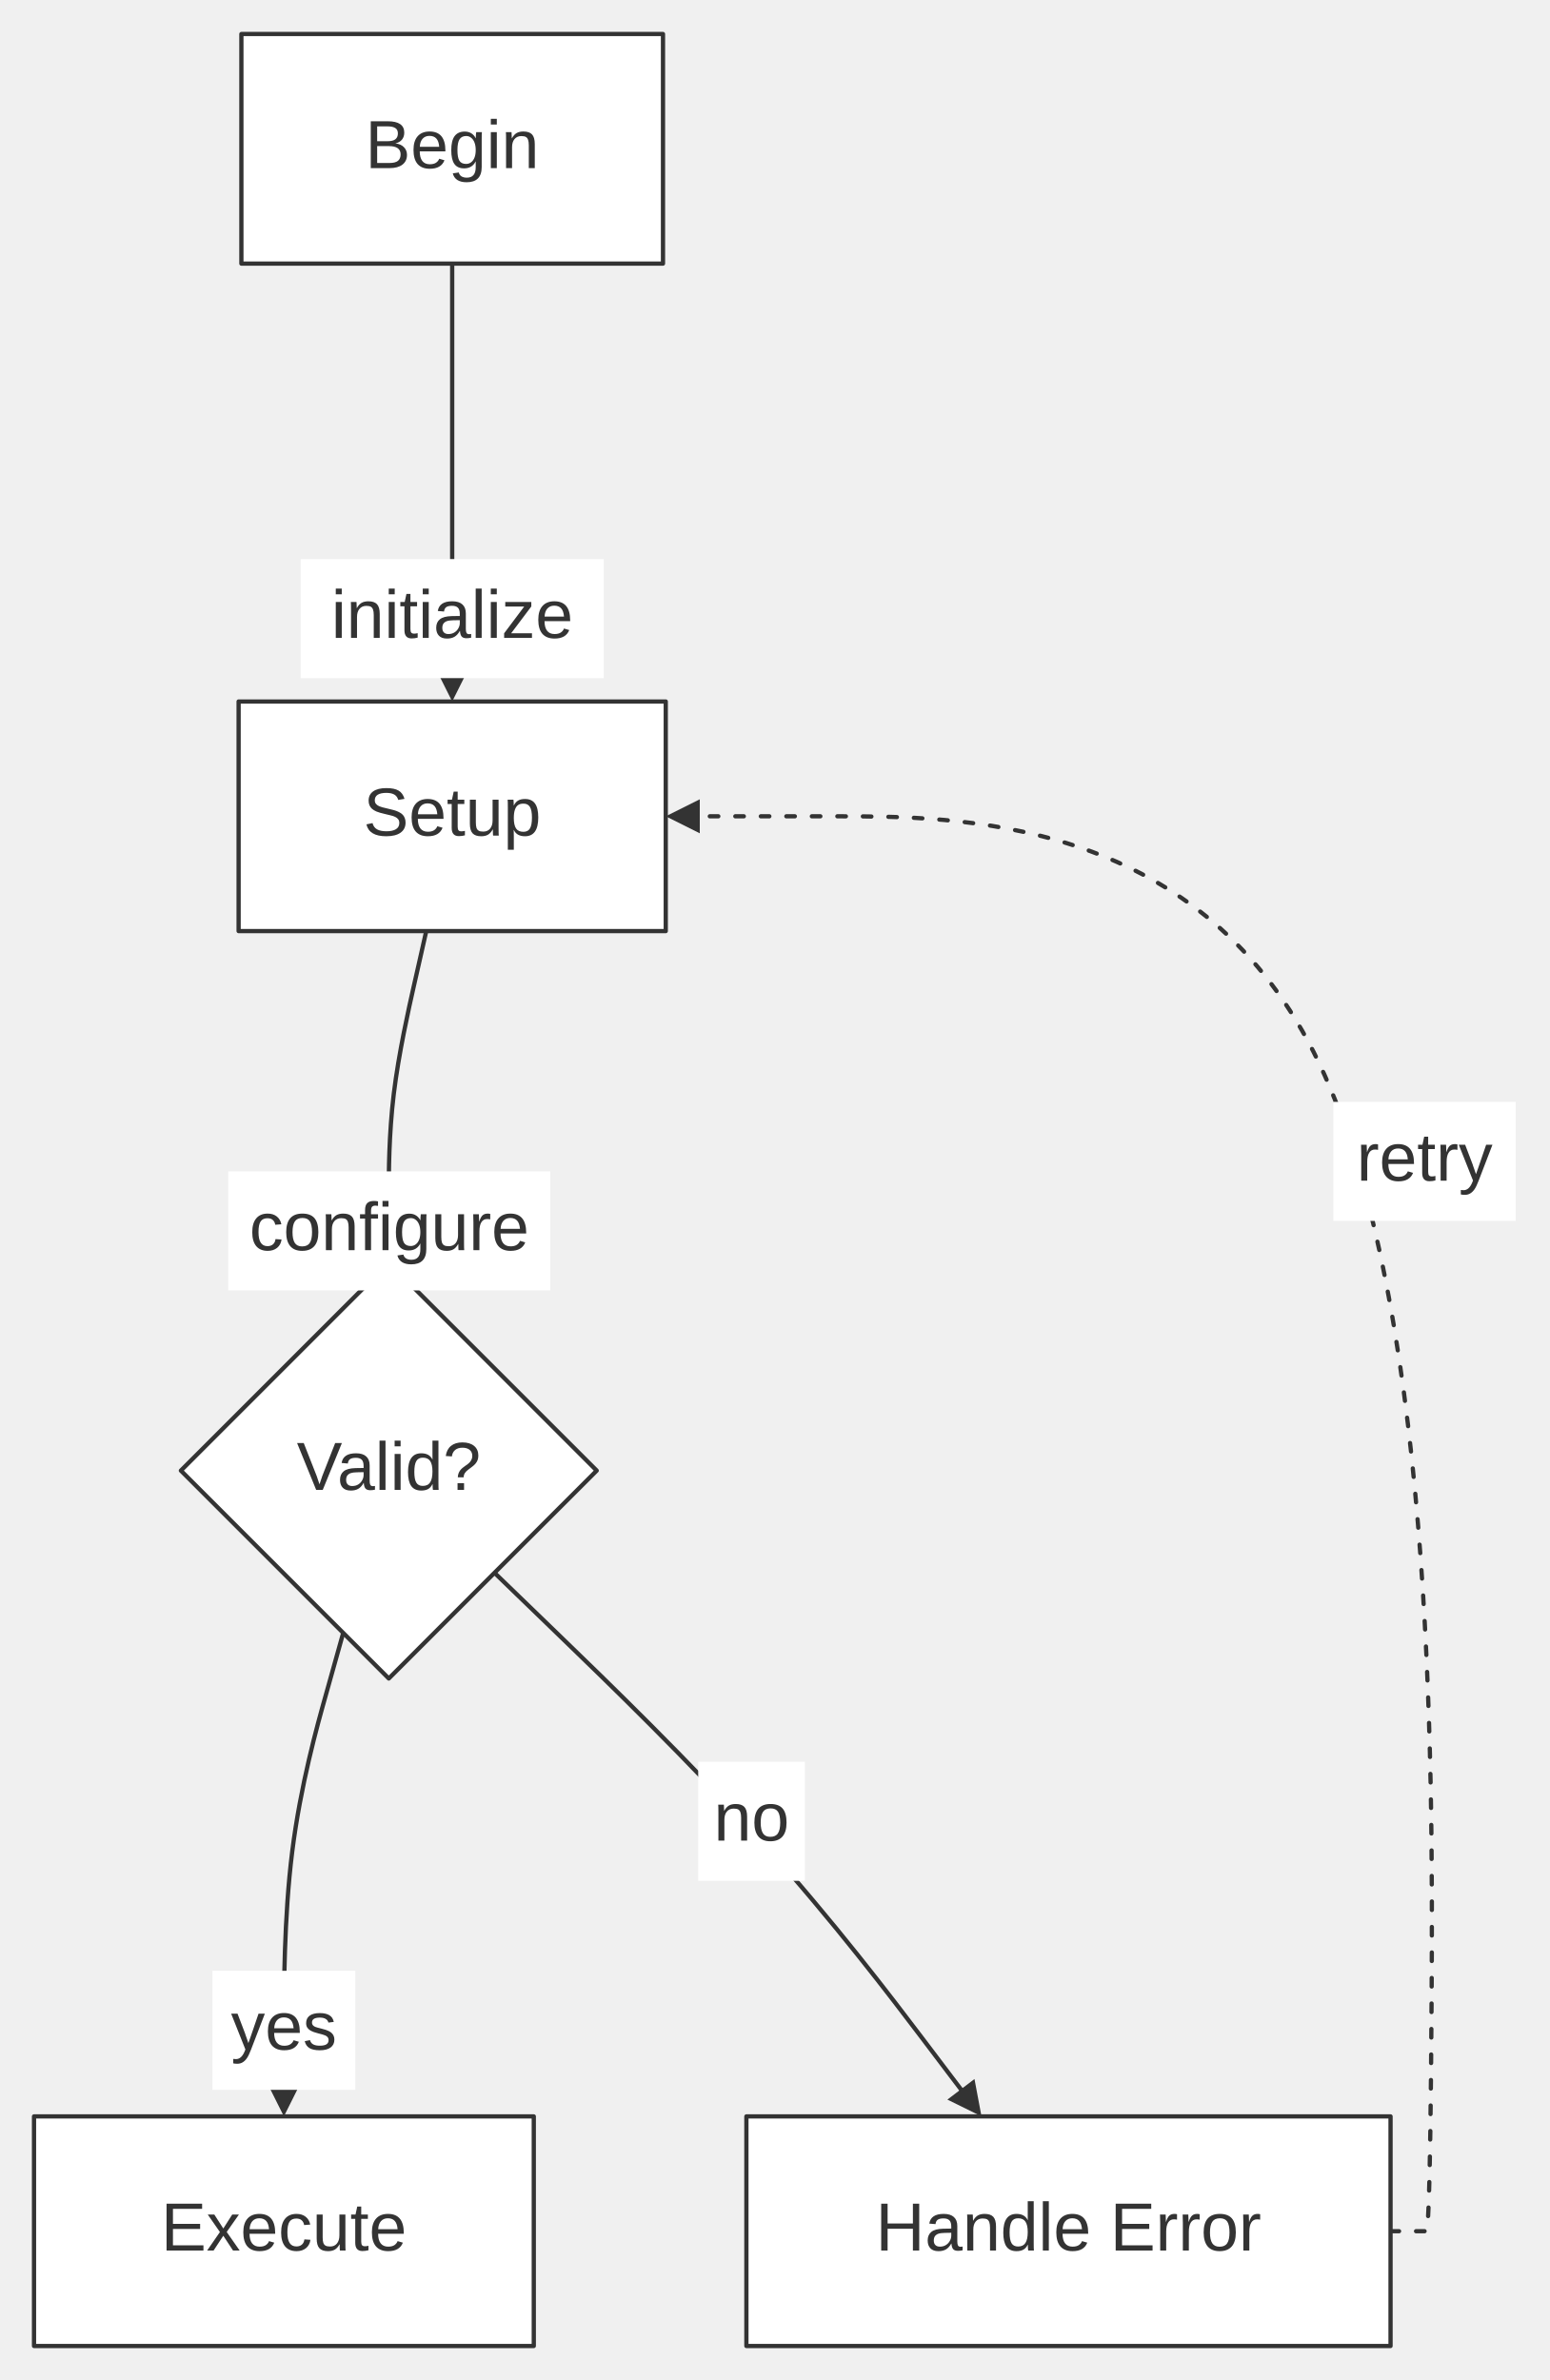
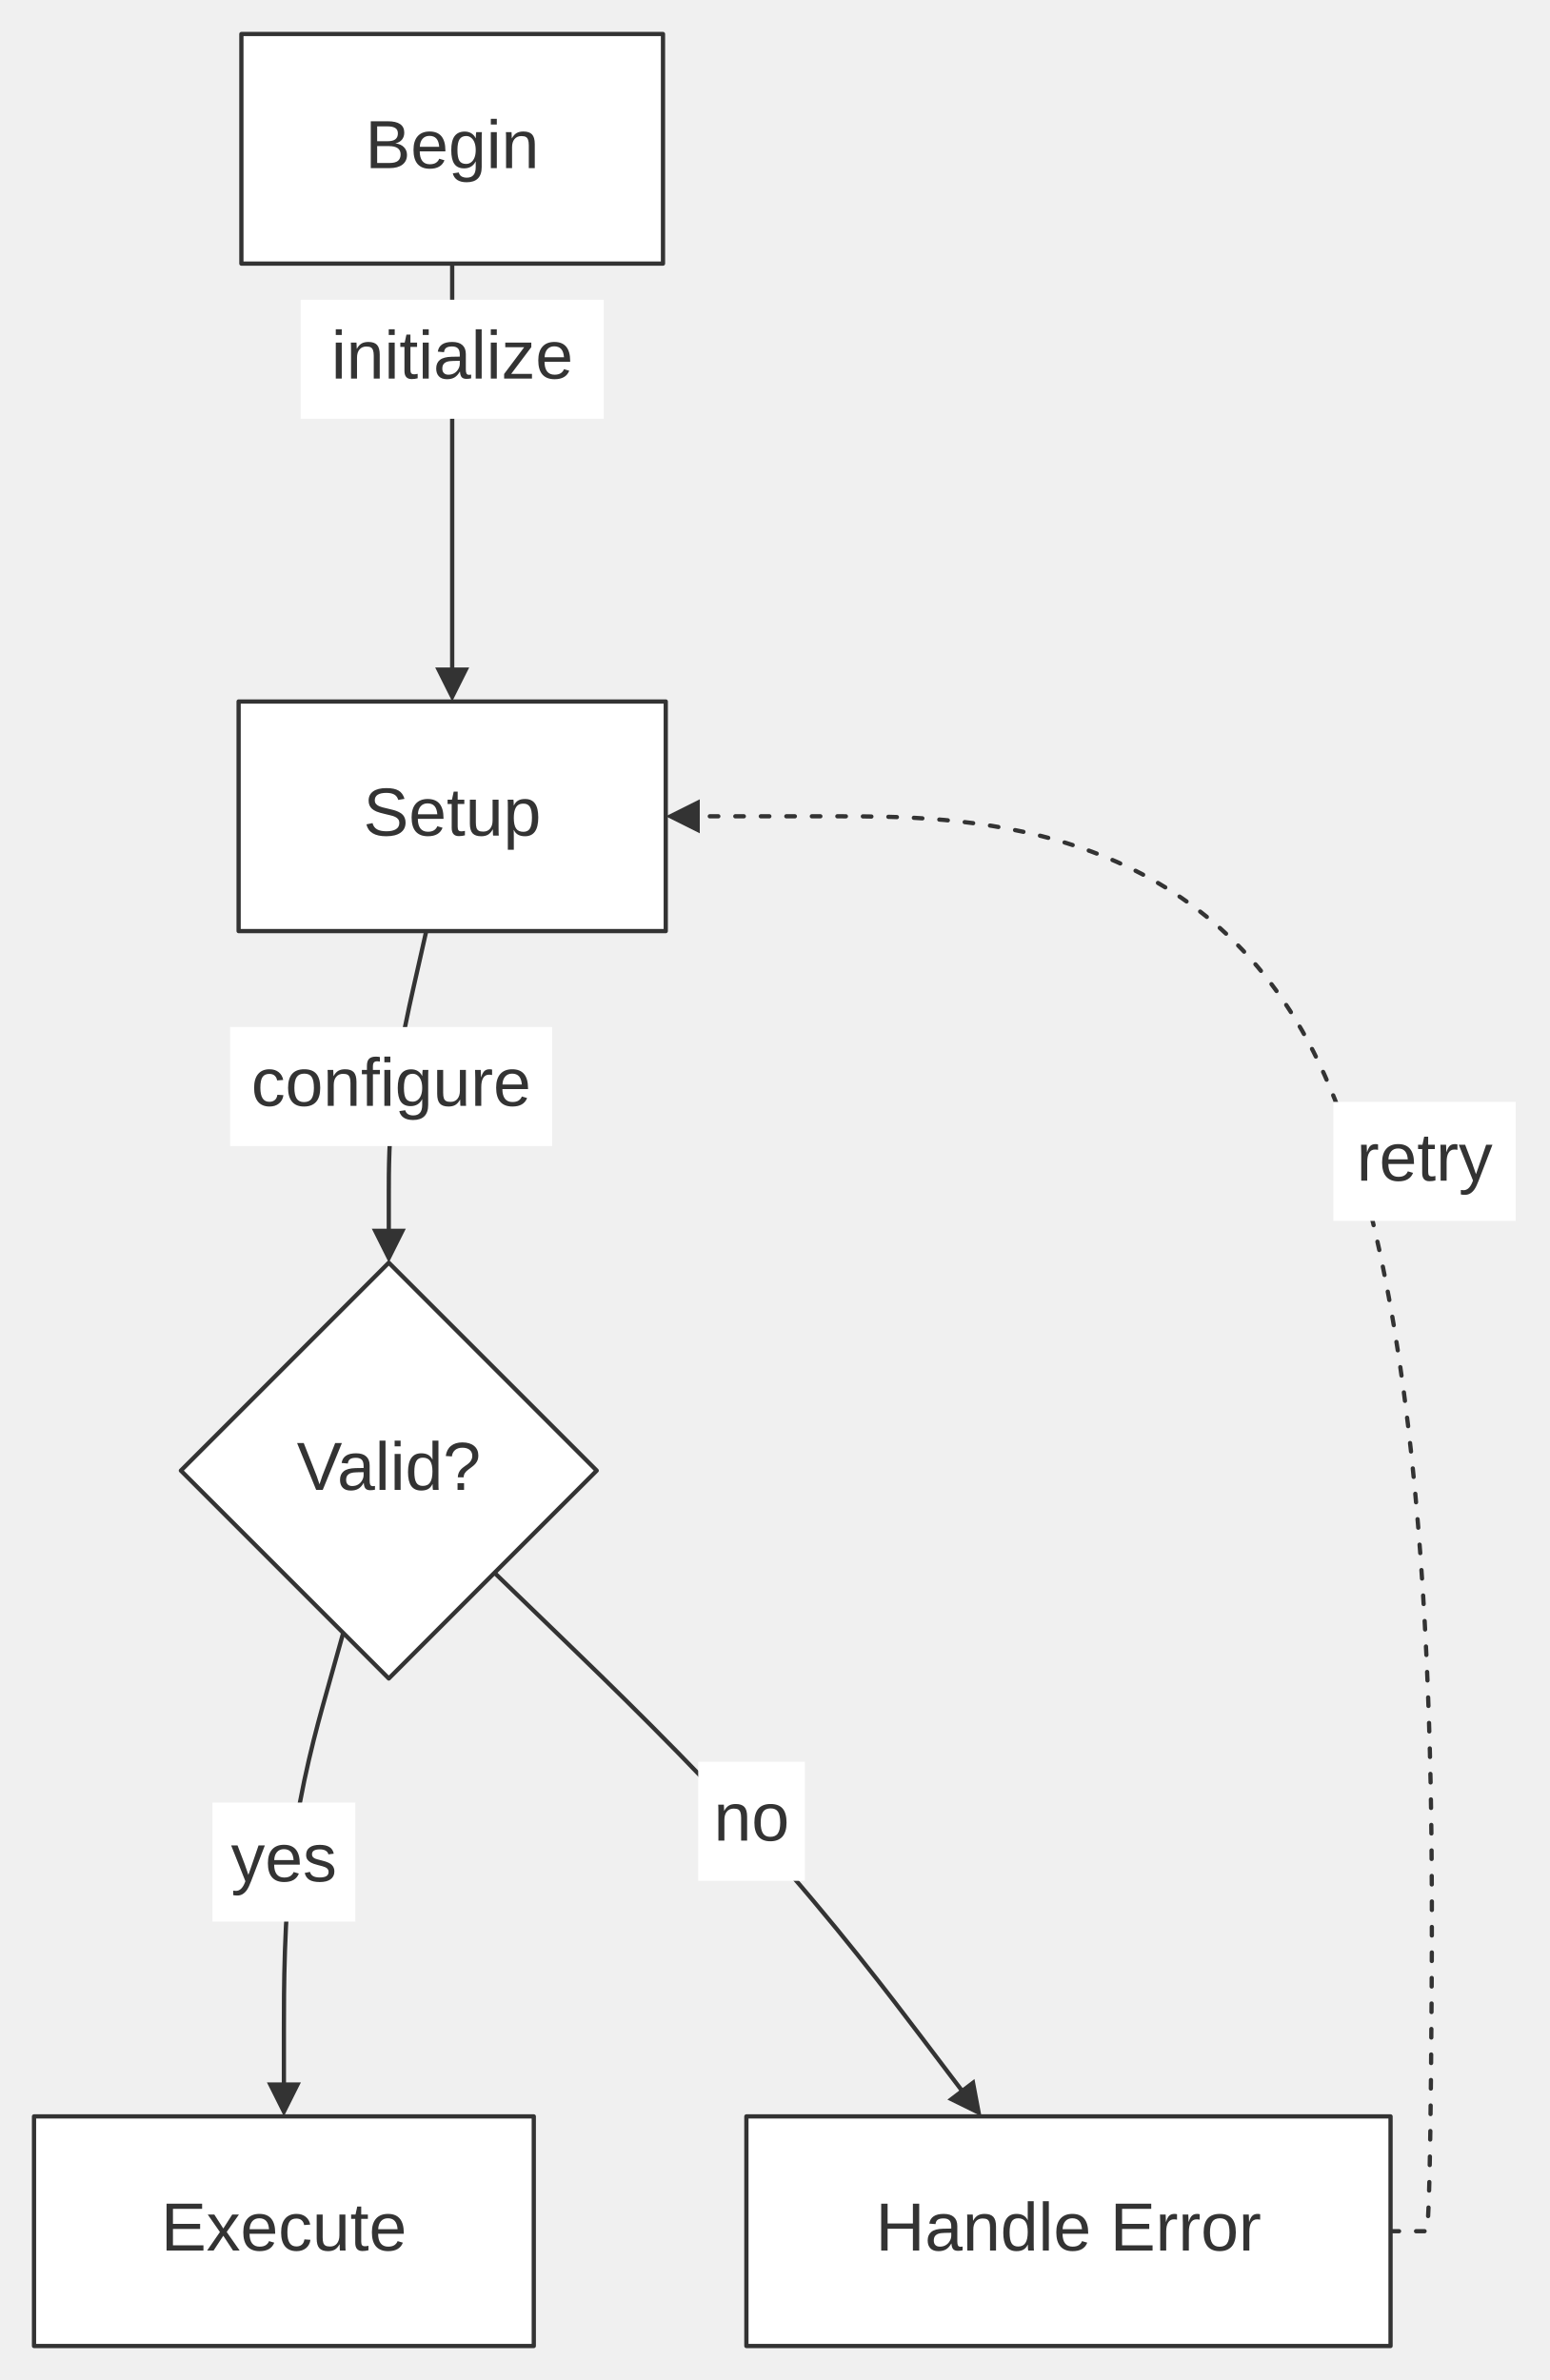
<svg xmlns="http://www.w3.org/2000/svg" width="100%" viewBox="0 0 364.48 559.80" style="max-width: 364.48px; background-color: transparent;" font-family="&quot;trebuchet ms&quot;, verdana, arial, sans-serif" font-size="16.00">
  <defs>
    <marker id="arrowhead" viewBox="0 0 10.00 10.00" refX="5.00" refY="5.00" markerWidth="8.00" markerHeight="8.00" orient="auto-start-reverse" markerUnits="userSpaceOnUse">
      <path d="M 0 0 L 10.00 5.00 L 0 10.00 z" fill="#333" />
    </marker>
  </defs>
  <g transform="translate(0.00,0.00)">
    <g class="edgePaths">
      <path d="M106.35,62.00 L106.35,70.00 L106.35,75.17 C106.35,80.33 106.35,90.67 106.35,104.50 C106.35,118.33 106.35,135.67 106.35,144.33 L106.35,153.00 L106.35,161.00" stroke="#333" stroke-width="1.00" fill="none" stroke-linecap="round" stroke-linejoin="round" marker-end="url(#arrowhead)" />
      <path d="M100.25,219.00 L98.49,226.80 L97.31,232.00 C96.14,237.20 93.79,247.60 92.61,257.30 C91.44,267.00 91.44,276.00 91.44,280.50 L91.44,285.00 L91.44,293.00" stroke="#333" stroke-width="1.00" fill="none" stroke-linecap="round" stroke-linejoin="round" marker-end="url(#arrowhead)" />
      <path d="M80.72,384.08 L78.56,391.79 L76.60,398.79 C74.63,405.79 70.70,419.80 68.73,435.47 C66.77,451.13 66.77,468.47 66.77,477.13 L66.77,485.80 L66.77,493.80" stroke="#333" stroke-width="1.00" fill="none" stroke-linecap="round" stroke-linejoin="round" marker-end="url(#arrowhead)" />
      <path d="M116.30,369.94 L122.05,375.50 L132.10,385.22 C142.15,394.93 162.25,414.37 179.17,433.16 C196.09,451.95 209.84,470.09 216.71,479.16 L223.58,488.24 L228.42,494.61" stroke="#333" stroke-width="1.00" fill="none" stroke-linecap="round" stroke-linejoin="round" marker-end="url(#arrowhead)" />
      <path d="M327.04,524.80 L335.04,524.80 L335.37,524.80 C335.70,524.80 336.37,524.80 336.70,469.33 C337.04,413.87 337.04,302.93 308.96,247.47 C280.89,192.00 224.73,192.00 196.66,192.00 L168.58,192.00 L160.58,192.00" stroke="#333" stroke-width="1.00" fill="none" stroke-linecap="round" stroke-linejoin="round" stroke-dasharray="2.00,4.00" marker-end="url(#arrowhead)" />
    </g>
    <g class="nodes">
      <polygon points="91.44,297.00 140.34,345.90 91.44,394.80 42.54,345.90" fill="white" stroke="#333" stroke-width="1.00" stroke-linejoin="round" />
      <text x="91.44" y="345.90" text-anchor="middle" dominant-baseline="middle" fill="#333">Valid?</text>
      <rect x="175.54" y="497.80" width="151.50" height="54.00" fill="white" stroke="#333" stroke-width="1.00" stroke-linejoin="round" />
      <text x="251.29" y="524.80" text-anchor="middle" dominant-baseline="middle" fill="#333">Handle Error</text>
      <rect x="8.00" y="497.80" width="117.54" height="54.00" fill="white" stroke="#333" stroke-width="1.00" stroke-linejoin="round" />
      <text x="66.77" y="524.80" text-anchor="middle" dominant-baseline="middle" fill="#333">Execute</text>
      <rect x="56.12" y="165.00" width="100.46" height="54.00" fill="white" stroke="#333" stroke-width="1.00" stroke-linejoin="round" />
      <text x="106.35" y="192.00" text-anchor="middle" dominant-baseline="middle" fill="#333">Setup</text>
      <rect x="56.77" y="8.00" width="99.16" height="54.00" fill="white" stroke="#333" stroke-width="1.00" stroke-linejoin="round" />
      <text x="106.35" y="35.00" text-anchor="middle" dominant-baseline="middle" fill="#333">Begin</text>
    </g>
    <g class="edgeLabels">
-       <rect x="70.71" y="131.50" width="71.29" height="28.00" fill="white" />
-       <text x="106.35" y="145.50" text-anchor="middle" dominant-baseline="middle" fill="#333">initialize</text>
-       <rect x="53.68" y="275.52" width="75.74" height="28.00" fill="white" />
-       <text x="91.55" y="289.52" text-anchor="middle" dominant-baseline="middle" fill="#333">configure</text>
-       <rect x="49.96" y="463.55" width="33.61" height="28.00" fill="white" />
-       <text x="66.77" y="477.55" text-anchor="middle" dominant-baseline="middle" fill="#333">yes</text>
+       <rect x="70.71" y="70.50" width="71.29" height="28.00" fill="white" />
+       <text x="106.35" y="84.50" text-anchor="middle" dominant-baseline="middle" fill="#333">initialize</text>
+       <rect x="54.12" y="241.57" width="75.74" height="28.00" fill="white" />
+       <text x="91.99" y="255.57" text-anchor="middle" dominant-baseline="middle" fill="#333">configure</text>
+       <rect x="49.96" y="423.98" width="33.61" height="28.00" fill="white" />
+       <text x="66.77" y="437.98" text-anchor="middle" dominant-baseline="middle" fill="#333">yes</text>
      <rect x="164.21" y="414.39" width="25.08" height="28.00" fill="white" />
      <text x="176.75" y="428.39" text-anchor="middle" dominant-baseline="middle" fill="#333">no</text>
      <rect x="313.59" y="259.17" width="42.89" height="28.00" fill="white" />
      <text x="335.04" y="273.17" text-anchor="middle" dominant-baseline="middle" fill="#333">retry</text>
    </g>
  </g>
</svg>
